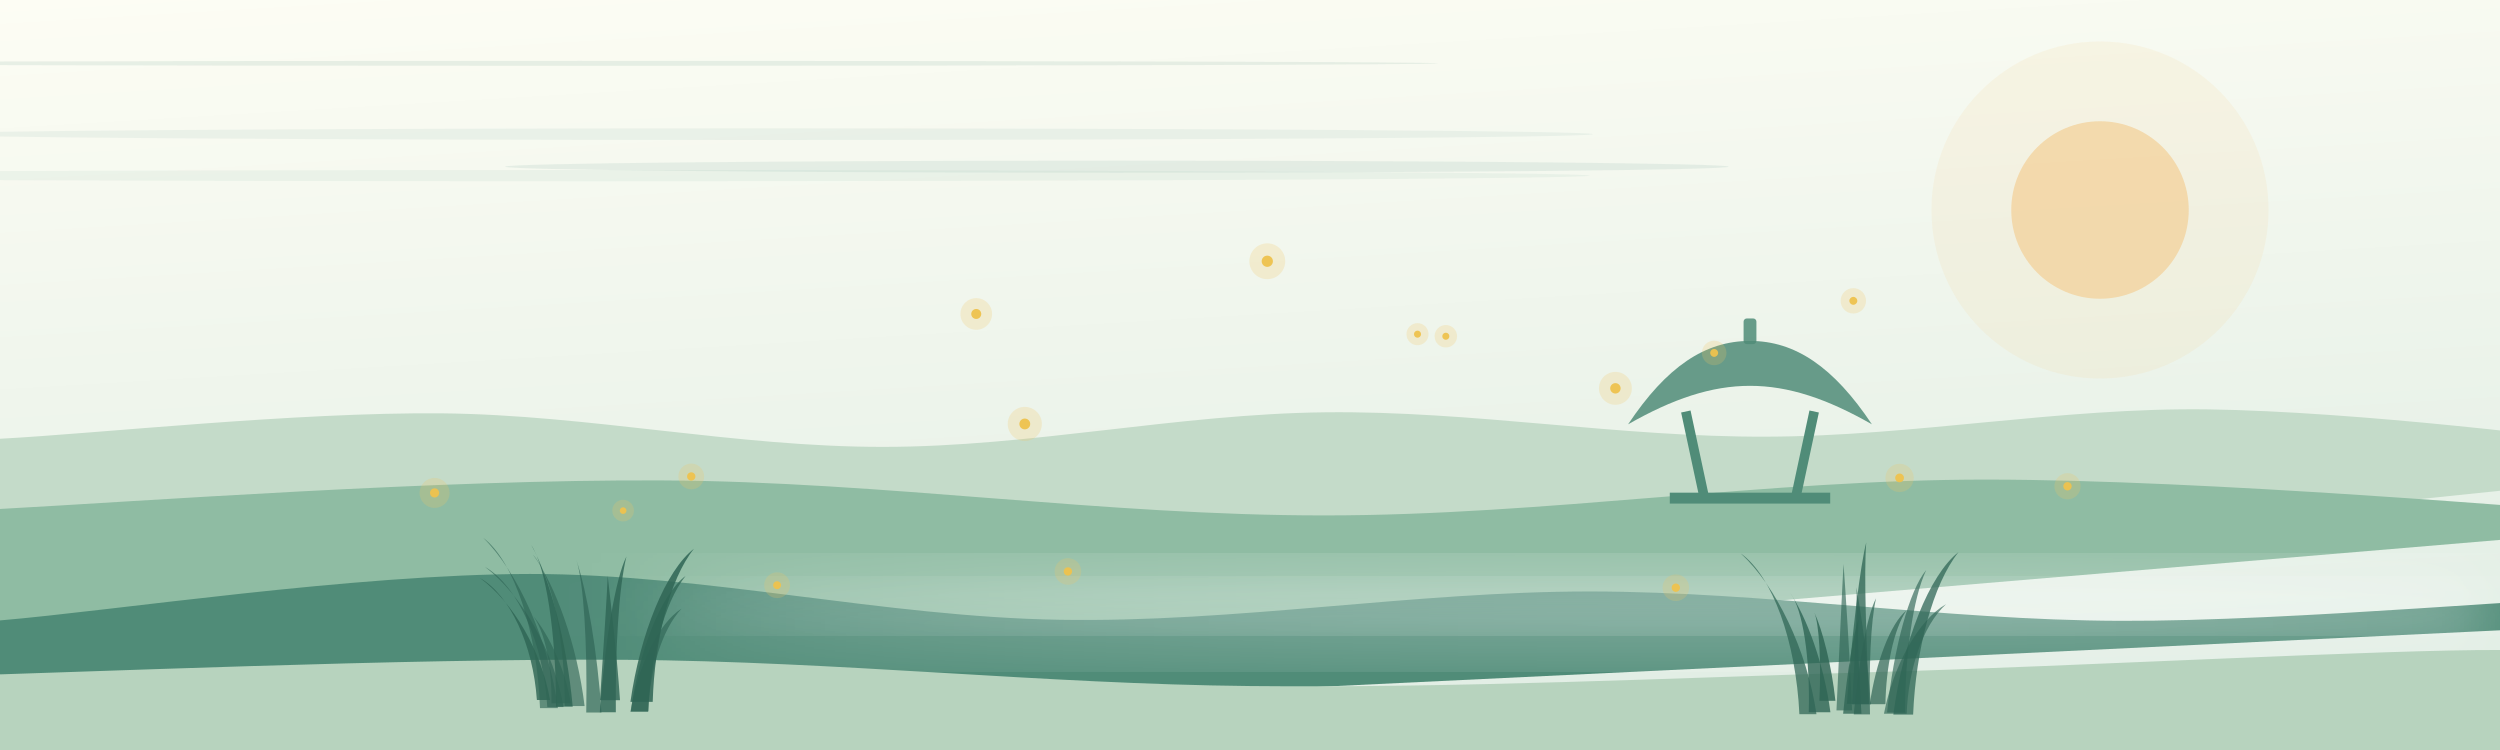
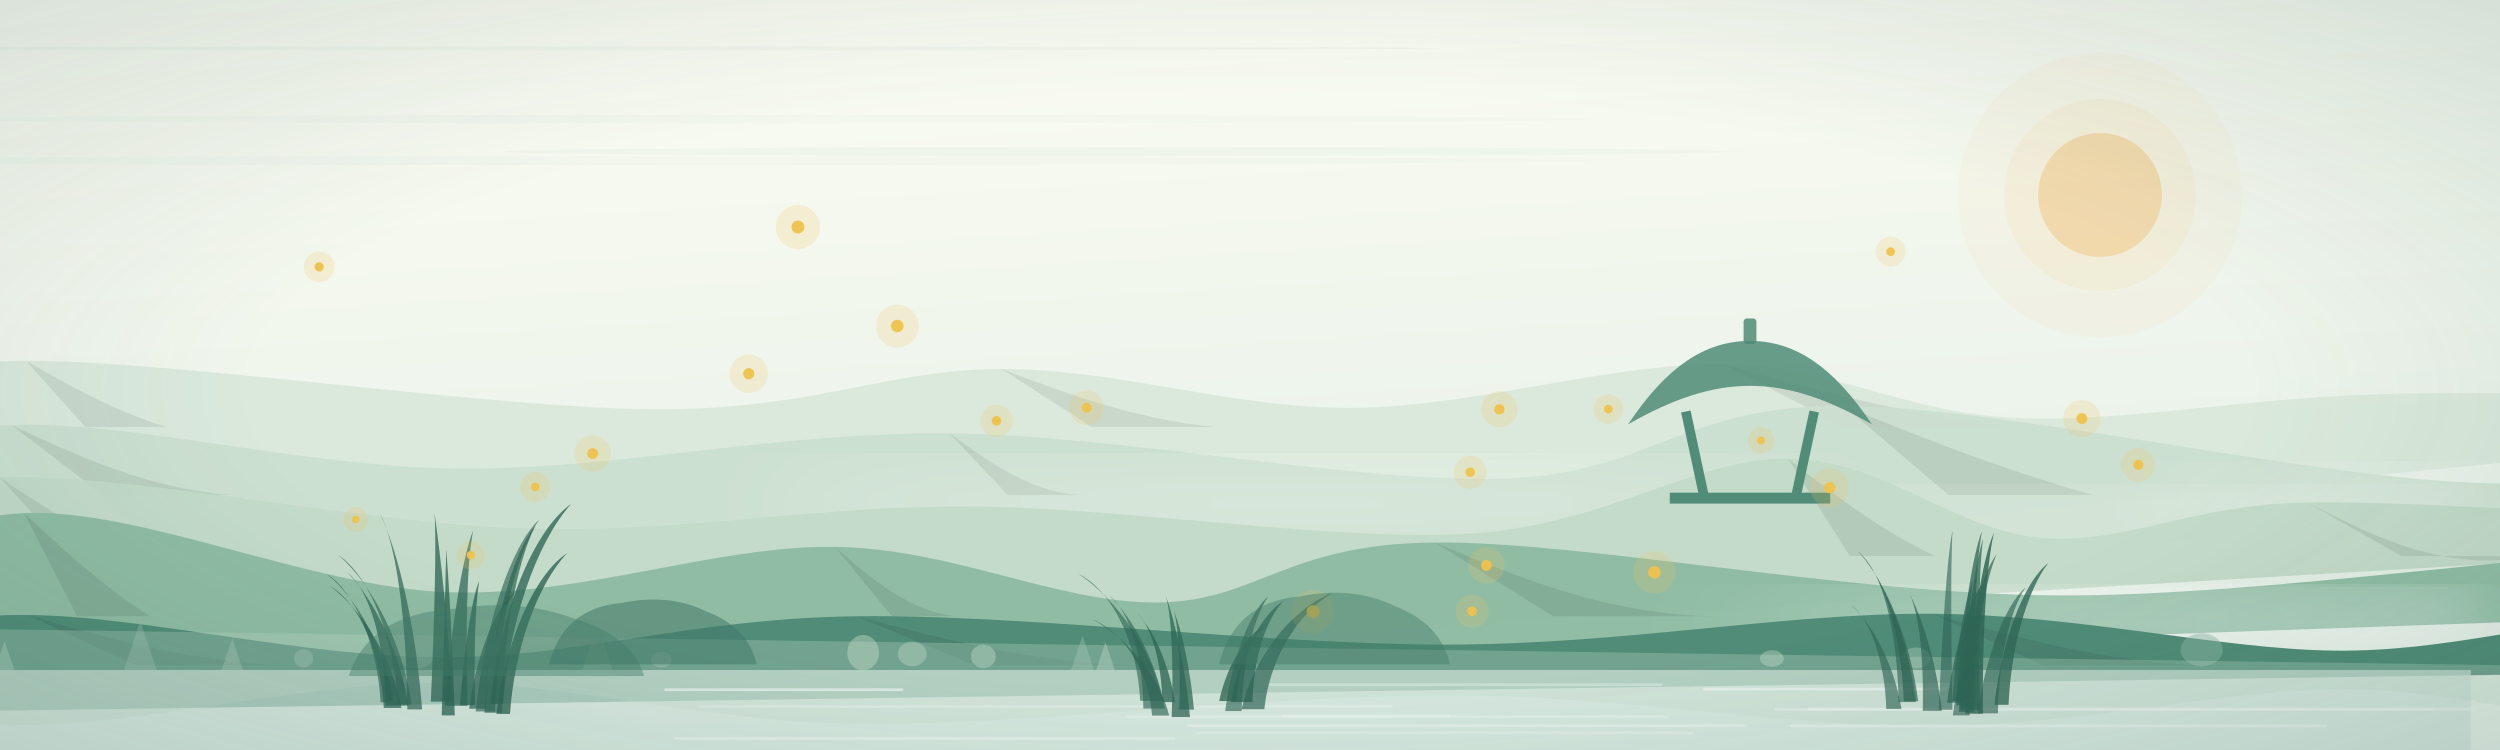
<svg xmlns="http://www.w3.org/2000/svg" viewBox="0 0 1200 360" width="1200" height="360" role="img">
  <defs>
    <linearGradient id="sky" x1="0" y1="0" x2="0.2" y2="1">
      <stop offset="0" stop-color="#FDFDF4" />
-       <stop offset="1" stop-color="#E2EEE5" />
+       <stop offset="1" stop-color="#E4EFE6" />
    </linearGradient>
    <filter id="soft" x="-40%" y="-70%" width="180%" height="240%">
      <feGaussianBlur stdDeviation="21.6" />
    </filter>
  </defs>
  <rect width="1200" height="360" fill="url(#sky)" />
-   <ellipse cx="282.3" cy="84.3" rx="480.8" ry="2.7" fill="#9fc0b5" fill-opacity="0.13" />
-   <ellipse cx="365.0" cy="64.4" rx="399.6" ry="2.8" fill="#9fc0b5" fill-opacity="0.16" />
-   <ellipse cx="536.1" cy="80.0" rx="293.7" ry="2.9" fill="#9fc0b5" fill-opacity="0.21" />
-   <ellipse cx="278.2" cy="30.4" rx="412.2" ry="1.2" fill="#9fc0b5" fill-opacity="0.22" />
-   <circle cx="1008.0" cy="100.8" r="80.9" fill="#F2D19B" fill-opacity="0.16" />
-   <circle cx="1008.0" cy="100.8" r="42.6" fill="#F2D19B" fill-opacity="0.75" />
-   <path d="M-72.0,213.6 C-60.0,213.1 -47.3,213.1 0.0,210.6 C47.3,208.1 141.3,197.8 212.0,198.4 C282.7,199.1 353.3,214.6 424.0,214.5 C494.7,214.5 565.3,198.7 636.0,197.9 C706.7,197.1 777.3,209.9 848.0,209.6 C918.7,209.4 989.3,195.5 1060.0,196.5 C1130.7,197.5 1236.7,210.3 1272.0,215.6 C1307.3,220.9 1272.0,226.0 1272.0,228.1 L0.0,360.0 L-72.0,360.0 Z" fill="#C4DBC9" />
-   <path d="M-72.0,251.9 C-60.0,250.7 -65.0,247.9 0.0,244.3 C65.0,240.8 212.0,230.0 318.0,230.6 C424.0,231.1 530.0,247.5 636.0,247.4 C742.0,247.4 848.0,230.1 954.0,230.2 C1060.0,230.3 1219.0,244.0 1272.0,247.8 C1325.0,251.6 1272.0,252.2 1272.0,253.1 L0.0,360.0 L-72.0,360.0 Z" fill="#8FBCA3" />
-   <path d="M-72.0,302.9 C-60.0,302.1 -54.4,302.3 0.0,297.8 C54.4,293.2 169.6,275.6 254.4,275.5 C339.2,275.5 424.0,296.1 508.8,297.5 C593.6,298.9 678.4,283.9 763.2,283.9 C848.0,284.0 932.8,297.7 1017.6,298.0 C1102.4,298.3 1229.6,285.8 1272.0,286.0 C1314.4,286.2 1272.0,296.9 1272.0,299.1 L0.0,360.0 L-72.0,360.0 Z" fill="#508C78" />
-   <ellipse cx="803.8" cy="285.2" rx="500.0" ry="8.2" fill="#FFFFFF" fill-opacity="0.75" filter="url(#soft)" />
-   <ellipse cx="822.5" cy="299.4" rx="515.7" ry="9.5" fill="#FFFFFF" fill-opacity="0.57" filter="url(#soft)" />
-   <path d="M-24.0,324.4 C30.0,323.1 196.0,315.9 300.0,316.7 C404.0,317.5 500.0,328.3 600.0,329.3 C700.0,330.3 800.0,325.5 900.0,322.6 C1000.0,319.7 1146.0,311.7 1200.0,312.0 C1254.0,312.3 1220.0,322.4 1224.0,324.5 L1200.0,360.0 L-24.0,360.0 Z" fill="#B7D3BE" />
+   <ellipse cx="282.3" cy="77.1" rx="480.8" ry="2.1" fill="#b0cbc2" fill-opacity="0.06" />
+   <ellipse cx="365.0" cy="57.2" rx="399.6" ry="2.1" fill="#b0cbc2" fill-opacity="0.07" />
+   <ellipse cx="536.1" cy="72.8" rx="293.7" ry="2.2" fill="#b0cbc2" fill-opacity="0.10" />
+   <ellipse cx="278.2" cy="23.2" rx="412.2" ry="1.0" fill="#b0cbc2" fill-opacity="0.10" />
+   <circle cx="1008.0" cy="93.6" r="68.3" fill="#F2D19B" fill-opacity="0.10" />
+   <circle cx="1008.0" cy="93.6" r="46.0" fill="#F2D19B" fill-opacity="0.16" />
+   <circle cx="1008.0" cy="93.6" r="29.7" fill="#F2D19B" fill-opacity="0.72" />
+   <path d="M-120.0,197.9 C-97.9,193.8 -59.6,173.4 12.5,173.2 C84.6,173.0 234.6,195.8 312.6,196.4 C390.7,197.1 424.7,177.2 480.8,177.1 C536.9,177.0 591.6,196.2 649.3,195.8 C707.1,195.4 774.2,174.0 827.3,174.8 C880.5,175.6 913.4,198.2 968.1,200.6 C1022.9,203.0 1080.3,189.9 1155.9,188.9 C1231.5,187.9 1394.5,191.2 1421.8,194.8 C1449.2,198.3 1337.0,207.7 1320.0,210.3 L0.0,341.1 L-120.0,341.1 Z" fill="#d6e6d9" fill-opacity="0.82" />
+   <path d="M12.5,173.2 C32.8,184.9 54.5,197.3 80.3,205.0 L41.0,205.0 Z" fill="#9eaea3" fill-opacity="0.28" />
+   <path d="M480.8,177.1 C511.7,188.8 544.6,201.2 583.6,205.0 L524.0,205.0 Z" fill="#9eaea3" fill-opacity="0.28" />
+   <path d="M827.3,174.8 C868.9,186.5 913.2,198.9 965.8,205.0 L885.5,205.0 Z" fill="#9eaea3" fill-opacity="0.28" />
+   <path d="M-120.0,239.7 C-99.1,233.8 -51.2,206.6 5.6,204.1 C62.3,201.7 145.5,224.3 220.5,224.9 C295.6,225.6 372.4,207.2 455.8,208.0 C539.3,208.8 649.8,231.9 721.4,229.7 C792.9,227.5 806.1,194.4 885.1,194.8 C964.2,195.2 1112.5,230.5 1195.7,232.0 C1278.9,233.5 1363.6,202.9 1384.3,203.9 C1405.0,205.0 1330.7,232.7 1320.0,238.4 L0.0,341.1 L-120.0,341.1 Z" fill="#cbdfcf" fill-opacity="0.90" />
+   <path d="M5.6,204.1 C36.9,218.7 70.3,234.2 110.0,237.6 L49.4,237.6 Z" fill="#96a99c" fill-opacity="0.31" />
+   <path d="M455.8,208.0 C475.8,222.6 497.0,238.0 522.3,237.6 L483.7,237.6 Z" fill="#96a99c" fill-opacity="0.31" />
+   <path d="M885.1,194.8 C921.0,209.4 959.2,224.9 1004.7,237.6 L935.3,237.6 Z" fill="#96a99c" fill-opacity="0.31" />
+   <path d="M1384.3,203.9 C1410.2,218.5 1437.9,234.0 1470.7,237.6 L1420.6,237.6 Z" fill="#96a99c" fill-opacity="0.31" />
+   <ellipse cx="1271.3" cy="241.7" rx="237.0" ry="8.5" fill="#FFFFFF" fill-opacity="0.64" filter="url(#soft)" />
+   <ellipse cx="1009.2" cy="247.9" rx="184.7" ry="6.4" fill="#FFFFFF" fill-opacity="0.66" filter="url(#soft)" />
+   <ellipse cx="1359.5" cy="246.9" rx="183.7" ry="8.2" fill="#FFFFFF" fill-opacity="0.43" filter="url(#soft)" />
+   <ellipse cx="622.4" cy="241.7" rx="255.3" ry="10.0" fill="#FFFFFF" fill-opacity="0.54" filter="url(#soft)" />
+   <path d="M-120.0,268.1 C-100.0,261.6 -62.1,231.6 -0.1,229.2 C61.8,226.8 174.2,251.3 251.7,253.7 C329.1,256.0 389.0,242.7 464.6,243.1 C540.1,243.5 639.4,260.0 705.1,256.2 C770.7,252.3 812.6,219.9 858.3,220.2 C904.1,220.5 937.9,254.6 979.5,258.1 C1021.0,261.6 1050.8,242.1 1107.4,241.2 C1164.0,240.3 1283.8,249.0 1319.2,252.7 C1354.6,256.4 1319.9,261.6 1320.0,263.4 L0.0,341.1 L-120.0,341.1 Z" fill="#C4DBC9" fill-opacity="0.95" />
+   <path d="M-0.1,229.2 C24.4,245.7 50.6,263.2 81.7,266.9 L34.2,266.9 Z" fill="#91a698" fill-opacity="0.32" />
+   <path d="M858.3,220.2 C879.5,236.7 902.0,254.2 928.8,266.9 L887.9,266.9 Z" fill="#91a698" fill-opacity="0.32" />
+   <path d="M1107.4,241.2 C1139.8,257.7 1174.3,275.2 1215.2,266.9 L1152.7,266.9 Z" fill="#91a698" fill-opacity="0.32" />
+   <path d="M-120.0,298.6 C-98.1,289.9 -44.0,248.7 11.6,246.3 C67.3,243.9 148.9,281.5 213.7,284.2 C278.5,286.9 343.7,261.6 400.7,262.5 C457.6,263.3 507.3,289.5 555.3,289.2 C603.4,288.8 616.8,260.9 688.8,260.4 C760.8,259.8 886.8,285.2 987.4,285.8 C1088.0,286.4 1237.1,262.5 1292.5,264.0 C1348.0,265.4 1315.4,289.4 1320.0,294.5 L0.0,341.1 L-120.0,341.1 Z" fill="#8FBCA3" fill-opacity="0.98" />
+   <path d="M11.6,246.3 C29.8,263.3 49.1,281.3 72.0,295.8 L37.0,295.8 Z" fill="#6c907d" fill-opacity="0.33" />
+   <path d="M400.7,262.5 C420.3,279.5 441.2,297.4 466.1,295.8 L428.1,295.8 Z" fill="#6c907d" fill-opacity="0.33" />
+   <path d="M688.8,260.4 C729.3,277.4 772.5,295.3 823.8,295.8 L745.5,295.8 Z" fill="#6c907d" fill-opacity="0.33" />
+   <path d="M1292.5,264.0 C1324.8,281.0 1359.2,299.0 1400.0,295.8 L1337.7,295.8 Z" fill="#6c907d" fill-opacity="0.33" />
+   <ellipse cx="1086.3" cy="303.2" rx="219.8" ry="9.5" fill="#FFFFFF" fill-opacity="0.38" filter="url(#soft)" />
+   <ellipse cx="1235.4" cy="297.4" rx="281.5" ry="6.5" fill="#FFFFFF" fill-opacity="0.48" filter="url(#soft)" />
+   <ellipse cx="1034.2" cy="296.9" rx="223.5" ry="6.8" fill="#FFFFFF" fill-opacity="0.51" filter="url(#soft)" />
+   <path d="M-120.0,312.6 C-97.8,309.7 -41.9,294.7 13.4,295.2 C68.7,295.6 145.5,315.4 211.8,315.5 C278.1,315.6 330.7,296.8 411.3,295.8 C491.9,294.8 609.4,309.6 695.4,309.4 C781.5,309.2 856.8,294.1 927.6,294.6 C998.5,295.1 1065.6,311.7 1120.7,312.3 C1175.8,313.0 1224.8,296.7 1258.0,298.3 C1291.3,299.9 1309.7,318.2 1320.0,322.2 L0.0,341.1 L-120.0,341.1 Z" fill="#508C78" fill-opacity="1.00" />
+   <path d="M13.4,295.2 C50.1,305.9 89.3,317.3 135.8,319.3 L64.8,319.3 Z" fill="#406f5f" fill-opacity="0.34" />
+   <path d="M411.3,295.8 C451.6,306.6 494.5,317.9 545.4,319.3 L467.6,319.3 Z" fill="#406f5f" fill-opacity="0.34" />
+   <path d="M927.6,294.6 C965.4,305.3 1005.7,316.7 1053.5,319.3 L980.5,319.3 Z" fill="#406f5f" fill-opacity="0.34" />
+   <path d="M1258.0,298.3 C1295.1,309.1 1334.6,320.5 1381.4,319.3 L1309.9,319.3 Z" fill="#406f5f" fill-opacity="0.34" />
+   <path d="M106.4,321.6 L111.5,306.4 L116.5,321.6 Z" fill="#90b7a5" fill-opacity="0.50" />
+   <ellipse cx="414.3" cy="313.3" rx="7.6" ry="8.5" fill="#90b7a5" fill-opacity="0.79" />
+   <ellipse cx="199.6" cy="313.0" rx="9.1" ry="8.1" fill="#90b7a5" fill-opacity="0.55" />
+   <path d="M59.5,321.6 L67.3,298.1 L75.2,321.6 Z" fill="#90b7a5" fill-opacity="0.40" />
+   <ellipse cx="919.8" cy="315.8" rx="6.8" ry="5.0" fill="#90b7a5" fill-opacity="0.62" />
+   <path d="M279.6,321.6 L286.8,300.0 L294.0,321.6 Z" fill="#90b7a5" fill-opacity="0.44" />
+   <ellipse cx="1056.8" cy="311.9" rx="10.1" ry="7.9" fill="#90b7a5" fill-opacity="0.46" />
+   <path d="M526.2,321.6 L530.6,308.2 L535.1,321.6 Z" fill="#90b7a5" fill-opacity="0.69" />
+   <path d="M1206.3,321.6 L1212.7,302.3 L1219.1,321.6 Z" fill="#90b7a5" fill-opacity="0.68" />
+   <ellipse cx="850.5" cy="316.1" rx="5.7" ry="4.0" fill="#90b7a5" fill-opacity="0.75" />
+   <path d="M514.1,321.6 L519.6,305.1 L525.1,321.6 Z" fill="#90b7a5" fill-opacity="0.47" />
+   <path d="M-2.4,321.6 L2.2,307.8 L6.9,321.6 Z" fill="#90b7a5" fill-opacity="0.60" />
+   <ellipse cx="472.0" cy="315.1" rx="6.0" ry="5.6" fill="#90b7a5" fill-opacity="0.69" />
+   <ellipse cx="437.9" cy="313.9" rx="6.9" ry="5.9" fill="#90b7a5" fill-opacity="0.67" />
+   <ellipse cx="317.4" cy="316.7" rx="4.9" ry="3.8" fill="#90b7a5" fill-opacity="0.47" />
+   <ellipse cx="145.7" cy="316.0" rx="4.6" ry="4.4" fill="#90b7a5" fill-opacity="0.46" />
+   <rect x="-24.0" y="321.6" width="1210" height="48.4" fill="#CFE2DA" fill-opacity="0.72" />
+   <g transform="translate(0,643.2) scale(1,-1)" opacity="0.30">
+     <path d="M-120.0,312.6 C-97.8,309.7 -41.9,294.7 13.4,295.2 C68.7,295.6 145.5,315.4 211.8,315.5 C278.1,315.6 330.7,296.8 411.3,295.8 C491.9,294.8 609.4,309.6 695.4,309.4 C781.5,309.2 856.8,294.1 927.6,294.6 C998.5,295.1 1065.6,311.7 1120.7,312.3 C1175.8,313.0 1224.8,296.7 1258.0,298.3 C1291.3,299.9 1309.7,318.2 1320.0,322.2 L0.0,341.1 L-120.0,341.1 Z" fill="#C4DBC9" />
+   </g>
+   <rect x="569.8" y="347.7" width="267.8" height="1.3" rx="0.7" fill="#e9f2ee" fill-opacity="0.65" />
+   <rect x="323.5" y="353.8" width="240.8" height="1.3" rx="0.7" fill="#e9f2ee" fill-opacity="0.63" />
+   <rect x="318.8" y="330.4" width="114.8" height="1.3" rx="0.7" fill="#e9f2ee" fill-opacity="0.72" />
+   <rect x="609.0" y="328.0" width="189.2" height="1.3" rx="0.7" fill="#e9f2ee" fill-opacity="0.41" />
+   <rect x="540.9" y="343.4" width="260.3" height="1.3" rx="0.7" fill="#e9f2ee" fill-opacity="0.52" />
+   <rect x="851.5" y="339.9" width="317.4" height="1.3" rx="0.7" fill="#e9f2ee" fill-opacity="0.49" />
+   <rect x="335.4" y="338.5" width="333.2" height="1.3" rx="0.7" fill="#e9f2ee" fill-opacity="0.39" />
+   <rect x="859.4" y="347.8" width="257.4" height="1.3" rx="0.7" fill="#e9f2ee" fill-opacity="0.64" />
+   <rect x="817.2" y="330.1" width="117.6" height="1.3" rx="0.7" fill="#e9f2ee" fill-opacity="0.73" />
+   <rect x="867.6" y="339.7" width="319.9" height="1.3" rx="0.7" fill="#e9f2ee" fill-opacity="0.59" />
+   <rect x="573.7" y="351.1" width="239.4" height="1.3" rx="0.7" fill="#e9f2ee" fill-opacity="0.41" />
+   <rect x="614.8" y="342.9" width="81.6" height="1.3" rx="0.7" fill="#e9f2ee" fill-opacity="0.54" />
  <g transform="translate(840.0,216.0) scale(1.54)" fill="#508C78" fill-opacity="0.85">
    <path d="M-38,-8 C-26,-26 -14,-34 0,-34 C14,-34 26,-26 38,-8 C24,-16 12,-20 0,-20 C-12,-20 -24,-16 -38,-8 Z" />
    <rect x="-2" y="-41" width="4" height="8" rx="1" />
    <path d="M-20,-12 L-14,16" stroke="#508C78" stroke-width="3" />
    <path d="M20,-12 L14,16" stroke="#508C78" stroke-width="3" />
    <path d="M-25,15 L25,15" stroke="#508C78" stroke-width="3.4" />
  </g>
-   <path d="M302.6,336.9 C307.3,303.9 319.7,273.7 333.1,263.4 C321.3,278.1 314.2,307.5 313.3,336.9 Z" fill="#2F6555" fill-opacity="0.85" />
-   <path d="M271.1,338.9 C271.0,306.2 265.0,276.4 255.8,266.2 C266.6,280.7 277.1,309.8 280.6,338.9 Z" fill="#2F6555" fill-opacity="0.64" />
-   <path d="M302.8,341.4 C306.7,312.2 317.2,285.5 329.1,276.4 C318.8,289.4 312.1,315.4 311.2,341.4 Z" fill="#2F6555" fill-opacity="0.76" />
-   <path d="M264.7,337.6 C265.0,317.6 260.7,299.3 253.6,293.0 C262.3,302.0 271.1,319.8 274.0,337.6 Z" fill="#2F6555" fill-opacity="0.63" />
-   <path d="M281.4,342.0 C282.0,309.1 280.1,279.2 276.7,269.0 C281.7,283.6 286.8,312.8 288.7,342.0 Z" fill="#2F6555" fill-opacity="0.67" />
-   <path d="M262.7,339.4 C260.9,309.1 248.9,281.5 232.8,272.1 C250.5,285.6 265.9,312.5 270.5,339.4 Z" fill="#2F6555" fill-opacity="0.65" />
-   <path d="M259.2,339.9 C257.8,303.1 246.9,269.5 231.9,258.1 C248.5,274.4 263.3,307.1 267.8,339.9 Z" fill="#2F6555" fill-opacity="0.63" />
-   <path d="M257.7,336.0 C255.9,309.6 244.8,285.6 230.3,277.4 C246.4,289.1 260.0,312.6 264.0,336.0 Z" fill="#2F6555" fill-opacity="0.82" />
-   <path d="M287.9,341.9 C290.3,308.2 295.4,277.6 300.7,267.1 C297.0,282.0 295.3,312.0 295.6,341.9 Z" fill="#2F6555" fill-opacity="0.81" />
-   <path d="M302.6,341.7 C306.3,319.3 316.2,299.0 327.2,292.1 C317.8,302.0 311.9,321.8 311.1,341.7 Z" fill="#2F6555" fill-opacity="0.63" />
-   <path d="M266.9,339.2 C266.9,304.3 262.2,272.5 255.0,261.6 C263.8,277.1 272.1,308.2 274.9,339.2 Z" fill="#2F6555" fill-opacity="0.82" />
-   <path d="M288.0,336.1 C289.8,309.2 291.4,284.8 291.7,276.4 C293.0,288.4 296.0,312.2 297.6,336.1 Z" fill="#2F6555" fill-opacity="0.81" />
-   <path d="M868.2,341.9 C868.9,316.1 865.5,292.6 859.2,284.5 C867.1,296.0 875.6,318.9 878.6,341.9 Z" fill="#2F6555" fill-opacity="0.80" />
-   <path d="M897.5,338.0 C900.4,317.8 907.4,299.3 915.1,293.0 C909.0,302.0 905.3,320.0 905.0,338.0 Z" fill="#2F6555" fill-opacity="0.70" />
-   <path d="M904.3,342.6 C908.9,318.9 921.1,297.4 934.1,290.0 C922.7,300.5 916.0,321.6 915.2,342.6 Z" fill="#2F6555" fill-opacity="0.65" />
-   <path d="M881.5,341.0 C883.0,309.4 884.3,280.6 884.9,270.7 C885.9,284.8 887.8,312.9 889.0,341.0 Z" fill="#2F6555" fill-opacity="0.63" />
-   <path d="M905.8,342.0 C908.9,311.2 916.5,283.2 924.6,273.6 C918.1,287.3 914.5,314.6 914.4,342.0 Z" fill="#2F6555" fill-opacity="0.65" />
-   <path d="M886.5,337.9 C889.0,303.0 893.0,271.2 895.8,260.3 C894.6,275.8 895.9,306.9 897.1,337.9 Z" fill="#2F6555" fill-opacity="0.76" />
-   <path d="M884.7,342.6 C886.7,322.1 889.8,303.5 892.1,297.1 C891.4,306.2 892.5,324.4 893.5,342.6 Z" fill="#2F6555" fill-opacity="0.77" />
-   <path d="M873.3,336.4 C874.2,317.3 873.2,299.9 870.9,294.0 C874.8,302.5 879.2,319.4 881.0,336.4 Z" fill="#2F6555" fill-opacity="0.83" />
-   <path d="M908.8,343.0 C913.4,307.9 926.1,275.9 940.1,265.0 C927.7,280.6 919.6,311.8 918.3,343.0 Z" fill="#2F6555" fill-opacity="0.74" />
-   <path d="M863.7,342.8 C862.1,308.1 850.8,276.4 835.5,265.6 C852.4,281.1 867.4,311.9 871.9,342.8 Z" fill="#2F6555" fill-opacity="0.73" />
-   <path d="M889.0,338.1 C890.5,312.8 891.5,289.7 891.1,281.9 C893.1,293.1 896.4,315.6 898.0,338.1 Z" fill="#2F6555" fill-opacity="0.67" />
-   <path d="M889.8,342.9 C892.1,317.8 896.3,295.0 900.5,287.2 C897.9,298.3 897.1,320.6 897.6,342.9 Z" fill="#2F6555" fill-opacity="0.71" />
-   <circle cx="775.4" cy="186.4" r="7.9" fill="#F0C761" fill-opacity="0.22" />
-   <circle cx="775.4" cy="186.4" r="2.5" fill="#EFC24E" fill-opacity="0.95" />
-   <circle cx="512.6" cy="274.3" r="6.4" fill="#F0C761" fill-opacity="0.22" />
-   <circle cx="512.6" cy="274.3" r="2.0" fill="#EFC24E" fill-opacity="0.95" />
-   <circle cx="331.8" cy="228.7" r="6.2" fill="#F0C761" fill-opacity="0.22" />
-   <circle cx="331.8" cy="228.7" r="2.0" fill="#EFC24E" fill-opacity="0.95" />
-   <circle cx="608.3" cy="125.4" r="8.6" fill="#F0C761" fill-opacity="0.22" />
-   <circle cx="608.3" cy="125.4" r="2.7" fill="#EFC24E" fill-opacity="0.95" />
-   <circle cx="680.4" cy="160.4" r="5.3" fill="#F0C761" fill-opacity="0.22" />
-   <circle cx="680.4" cy="160.4" r="1.7" fill="#EFC24E" fill-opacity="0.95" />
-   <circle cx="299.1" cy="245.1" r="5.2" fill="#F0C761" fill-opacity="0.22" />
-   <circle cx="299.1" cy="245.1" r="1.6" fill="#EFC24E" fill-opacity="0.95" />
-   <circle cx="889.6" cy="144.4" r="6.1" fill="#F0C761" fill-opacity="0.22" />
-   <circle cx="889.6" cy="144.4" r="1.9" fill="#EFC24E" fill-opacity="0.95" />
-   <circle cx="208.6" cy="236.6" r="7.2" fill="#F0C761" fill-opacity="0.22" />
-   <circle cx="208.6" cy="236.6" r="2.2" fill="#EFC24E" fill-opacity="0.95" />
-   <circle cx="911.8" cy="229.4" r="6.8" fill="#F0C761" fill-opacity="0.22" />
-   <circle cx="911.8" cy="229.4" r="2.1" fill="#EFC24E" fill-opacity="0.95" />
-   <circle cx="822.8" cy="169.4" r="5.9" fill="#F0C761" fill-opacity="0.22" />
-   <circle cx="822.8" cy="169.4" r="1.9" fill="#EFC24E" fill-opacity="0.95" />
-   <circle cx="804.4" cy="282.1" r="6.4" fill="#F0C761" fill-opacity="0.22" />
-   <circle cx="804.4" cy="282.1" r="2.0" fill="#EFC24E" fill-opacity="0.95" />
-   <circle cx="373.0" cy="280.9" r="6.2" fill="#F0C761" fill-opacity="0.22" />
-   <circle cx="373.0" cy="280.9" r="1.9" fill="#EFC24E" fill-opacity="0.95" />
-   <circle cx="694.0" cy="161.4" r="5.4" fill="#F0C761" fill-opacity="0.22" />
-   <circle cx="694.0" cy="161.4" r="1.7" fill="#EFC24E" fill-opacity="0.95" />
-   <circle cx="468.6" cy="150.7" r="7.6" fill="#F0C761" fill-opacity="0.22" />
-   <circle cx="468.6" cy="150.7" r="2.4" fill="#EFC24E" fill-opacity="0.95" />
-   <circle cx="491.9" cy="203.5" r="8.2" fill="#F0C761" fill-opacity="0.22" />
-   <circle cx="491.9" cy="203.5" r="2.6" fill="#EFC24E" fill-opacity="0.95" />
-   <circle cx="992.4" cy="233.4" r="6.3" fill="#F0C761" fill-opacity="0.22" />
-   <circle cx="992.4" cy="233.4" r="2.0" fill="#EFC24E" fill-opacity="0.95" />
+   <path d="M184.2,339.8 C182.9,313.4 172.6,289.5 158.4,281.3 C174.2,293.0 188.4,316.4 192.7,339.8 Z" fill="#2F6555" fill-opacity="0.74" />
+   <path d="M238.3,342.7 C242.7,308.0 256.1,276.3 272.2,265.5 C257.7,281.0 246.9,311.8 244.8,342.7 Z" fill="#2F6555" fill-opacity="0.80" />
+   <path d="M213.5,338.8 C216.5,301.0 222.2,266.5 227.1,254.7 C223.8,271.6 223.6,305.2 224.4,338.8 Z" fill="#2F6555" fill-opacity="0.72" />
+   <path d="M232.5,342.1 C236.2,301.8 246.1,265.0 257.0,252.4 C247.7,270.3 241.7,306.2 241.0,342.1 Z" fill="#2F6555" fill-opacity="0.70" />
+   <path d="M220.8,338.5 C222.8,311.7 226.4,287.2 230.0,278.9 C228.0,290.8 227.5,314.6 228.0,338.5 Z" fill="#2F6555" fill-opacity="0.80" />
+   <path d="M195.5,340.5 C195.3,298.1 189.9,259.5 182.3,246.3 C191.5,265.2 199.8,302.8 202.6,340.5 Z" fill="#2F6555" fill-opacity="0.71" />
+   <path d="M182.7,337.1 C181.1,309.4 170.5,284.1 156.8,275.5 C172.1,287.8 185.2,312.5 189.0,337.1 Z" fill="#2F6555" fill-opacity="0.66" />
+   <path d="M228.3,341.5 C232.7,300.1 245.1,262.3 258.8,249.4 C246.7,267.9 238.8,304.7 237.6,341.5 Z" fill="#2F6555" fill-opacity="0.63" />
+   <path d="M206.8,336.8 C208.6,296.1 209.5,259.0 208.6,246.4 C211.1,264.4 215.4,300.6 217.3,336.8 Z" fill="#2F6555" fill-opacity="0.76" />
+   <path d="M212.0,343.4 C213.2,307.5 213.9,274.9 214.2,263.7 C215.5,279.6 217.3,311.5 218.3,343.4 Z" fill="#2F6555" fill-opacity="0.78" />
+   <path d="M191.0,338.2 C189.1,305.9 177.5,276.5 162.4,266.4 C179.1,280.8 193.4,309.5 197.6,338.2 Z" fill="#2F6555" fill-opacity="0.64" />
+   <path d="M225.2,340.2 C228.6,314.7 237.6,291.5 247.5,283.6 C239.2,294.9 234.0,317.5 233.4,340.2 Z" fill="#2F6555" fill-opacity="0.72" />
+   <path d="M185.1,338.7 C184.9,309.9 177.8,283.7 166.7,274.7 C179.4,287.5 192.0,313.1 196.1,338.7 Z" fill="#2F6555" fill-opacity="0.71" />
+   <path d="M235.3,337.9 C240.1,294.6 255.5,255.2 274.2,241.8 C257.1,261.0 244.2,299.5 241.5,337.9 Z" fill="#2F6555" fill-opacity="0.78" />
+   <path d="M949.3,342.4 C953.1,315.1 962.5,290.3 972.4,281.8 C964.1,293.9 959.4,318.2 959.0,342.4 Z" fill="#2F6555" fill-opacity="0.64" />
+   <path d="M937.4,343.4 C940.1,321.7 946.1,301.9 952.5,295.1 C947.7,304.8 945.3,324.1 945.4,343.4 Z" fill="#2F6555" fill-opacity="0.64" />
+   <path d="M922.9,341.2 C923.6,315.2 920.8,291.6 915.7,283.5 C922.4,295.1 929.5,318.1 932.1,341.2 Z" fill="#2F6555" fill-opacity="0.68" />
+   <path d="M930.6,340.7 C932.3,302.0 934.7,266.7 937.2,254.6 C936.3,271.8 936.5,306.3 937.2,340.7 Z" fill="#2F6555" fill-opacity="0.61" />
+   <path d="M937.0,336.5 C939.2,310.6 943.3,286.9 947.0,278.8 C944.9,290.4 944.5,313.4 945.1,336.5 Z" fill="#2F6555" fill-opacity="0.68" />
+   <path d="M939.0,338.6 C941.6,300.9 946.6,266.5 951.4,254.8 C948.2,271.6 947.2,305.1 947.8,338.6 Z" fill="#2F6555" fill-opacity="0.75" />
+   <path d="M934.6,337.3 C937.9,311.6 945.0,288.2 951.7,280.2 C946.6,291.6 944.8,314.4 945.2,337.3 Z" fill="#2F6555" fill-opacity="0.72" />
+   <path d="M940.2,341.7 C943.1,307.6 950.3,276.6 958.4,266.0 C951.9,281.2 947.8,311.4 947.4,341.7 Z" fill="#2F6555" fill-opacity="0.70" />
+   <path d="M905.4,340.3 C904.8,317.8 897.9,297.3 888.5,290.3 C899.5,300.3 909.5,320.3 912.7,340.3 Z" fill="#2F6555" fill-opacity="0.64" />
+   <path d="M940.9,340.8 C943.4,303.8 948.0,270.0 951.9,258.5 C949.6,275.0 949.7,307.9 950.5,340.8 Z" fill="#2F6555" fill-opacity="0.72" />
+   <path d="M911.3,337.0 C910.9,306.4 904.6,278.4 895.4,268.8 C906.2,282.5 916.3,309.8 919.6,337.0 Z" fill="#2F6555" fill-opacity="0.63" />
+   <path d="M957.3,338.3 C960.9,307.6 971.2,279.7 983.2,270.2 C972.8,283.8 965.3,311.0 964.1,338.3 Z" fill="#2F6555" fill-opacity="0.77" />
+   <path d="M943.3,342.6 C946.0,303.5 951.5,267.9 957.1,255.7 C953.1,273.1 951.5,307.8 951.8,342.6 Z" fill="#2F6555" fill-opacity="0.83" />
+   <path d="M913.8,336.6 C912.7,304.2 903.7,274.7 891.8,264.6 C905.3,279.0 917.1,307.8 920.7,336.6 Z" fill="#2F6555" fill-opacity="0.70" />
+   <path d="M547.3,336.4 C545.9,308.9 534.4,284.0 517.6,275.4 C536.0,287.6 553.1,312.0 558.2,336.4 Z" fill="#2F6555" fill-opacity="0.62" />
+   <path d="M588.1,341.3 C591.4,316.5 599.6,293.9 608.8,286.2 C601.2,297.2 596.5,319.3 596.0,341.3 Z" fill="#2F6555" fill-opacity="0.63" />
+   <path d="M595.9,340.4 C602.0,315.2 619.8,292.3 639.8,284.4 C621.4,295.6 609.1,318.0 606.9,340.4 Z" fill="#2F6555" fill-opacity="0.69" />
+   <path d="M585.2,336.5 C588.7,320.0 597.7,304.9 607.7,299.8 C599.3,307.1 594.1,321.8 593.5,336.5 Z" fill="#2F6555" fill-opacity="0.77" />
+   <path d="M557.9,337.0 C557.6,317.8 552.5,300.2 545.7,294.2 C554.1,302.8 561.5,319.9 563.9,337.0 Z" fill="#2F6555" fill-opacity="0.77" />
+   <path d="M562.4,344.2 C563.4,317.8 562.3,293.8 559.4,285.7 C563.9,297.4 569.1,320.8 571.2,344.2 Z" fill="#2F6555" fill-opacity="0.75" />
+   <path d="M590.8,337.0 C594.9,315.1 605.3,295.1 616.2,288.3 C606.9,298.0 601.7,317.5 601.2,337.0 Z" fill="#2F6555" fill-opacity="0.80" />
+   <path d="M566.0,340.6 C566.8,319.1 565.6,299.5 563.3,292.8 C567.2,302.3 571.4,321.5 573.1,340.6 Z" fill="#2F6555" fill-opacity="0.72" />
+   <path d="M548.8,340.1 C548.7,315.7 542.4,293.4 532.4,285.8 C544.0,296.7 555.4,318.4 559.1,340.1 Z" fill="#2F6555" fill-opacity="0.63" />
+   <path d="M553.0,343.5 C551.4,322.7 539.9,303.7 524.3,297.2 C541.5,306.5 556.7,325.0 561.2,343.5 Z" fill="#2F6555" fill-opacity="0.64" />
+   <circle cx="521.6" cy="195.7" r="8.3" fill="#F0C761" fill-opacity="0.20" />
+   <circle cx="521.6" cy="195.7" r="2.4" fill="#EFC24E" fill-opacity="0.95" />
+   <circle cx="630.3" cy="293.6" r="10.4" fill="#F0C761" fill-opacity="0.20" />
+   <circle cx="630.3" cy="293.6" r="3.1" fill="#EFC24E" fill-opacity="0.95" />
+   <circle cx="284.5" cy="217.7" r="8.8" fill="#F0C761" fill-opacity="0.20" />
+   <circle cx="284.5" cy="217.7" r="2.6" fill="#EFC24E" fill-opacity="0.95" />
+   <circle cx="713.5" cy="271.4" r="8.7" fill="#F0C761" fill-opacity="0.20" />
+   <circle cx="713.5" cy="271.4" r="2.6" fill="#EFC24E" fill-opacity="0.95" />
+   <circle cx="706.6" cy="293.4" r="7.9" fill="#F0C761" fill-opacity="0.20" />
+   <circle cx="706.6" cy="293.4" r="2.3" fill="#EFC24E" fill-opacity="0.95" />
+   <circle cx="772.0" cy="196.4" r="7.1" fill="#F0C761" fill-opacity="0.20" />
+   <circle cx="772.0" cy="196.4" r="2.1" fill="#EFC24E" fill-opacity="0.95" />
+   <circle cx="478.3" cy="202.0" r="7.8" fill="#F0C761" fill-opacity="0.20" />
+   <circle cx="478.3" cy="202.0" r="2.3" fill="#EFC24E" fill-opacity="0.95" />
+   <circle cx="719.7" cy="196.5" r="8.7" fill="#F0C761" fill-opacity="0.20" />
+   <circle cx="719.7" cy="196.5" r="2.5" fill="#EFC24E" fill-opacity="0.95" />
+   <circle cx="153.2" cy="128.1" r="7.4" fill="#F0C761" fill-opacity="0.20" />
+   <circle cx="153.2" cy="128.1" r="2.2" fill="#EFC24E" fill-opacity="0.95" />
+   <circle cx="383.0" cy="109.0" r="10.6" fill="#F0C761" fill-opacity="0.20" />
+   <circle cx="383.0" cy="109.0" r="3.1" fill="#EFC24E" fill-opacity="0.95" />
+   <circle cx="430.7" cy="156.5" r="10.3" fill="#F0C761" fill-opacity="0.20" />
+   <circle cx="430.7" cy="156.5" r="3.0" fill="#EFC24E" fill-opacity="0.95" />
+   <circle cx="878.3" cy="234.1" r="9.3" fill="#F0C761" fill-opacity="0.20" />
+   <circle cx="878.3" cy="234.1" r="2.7" fill="#EFC24E" fill-opacity="0.95" />
+   <circle cx="907.5" cy="120.8" r="7.2" fill="#F0C761" fill-opacity="0.20" />
+   <circle cx="907.5" cy="120.8" r="2.1" fill="#EFC24E" fill-opacity="0.95" />
+   <circle cx="359.4" cy="179.4" r="9.2" fill="#F0C761" fill-opacity="0.20" />
+   <circle cx="359.4" cy="179.4" r="2.7" fill="#EFC24E" fill-opacity="0.95" />
+   <circle cx="794.1" cy="274.7" r="10.1" fill="#F0C761" fill-opacity="0.20" />
+   <circle cx="794.1" cy="274.7" r="3.0" fill="#EFC24E" fill-opacity="0.95" />
+   <circle cx="170.8" cy="249.3" r="6.0" fill="#F0C761" fill-opacity="0.20" />
+   <circle cx="170.8" cy="249.3" r="1.8" fill="#EFC24E" fill-opacity="0.95" />
+   <circle cx="845.3" cy="211.4" r="6.4" fill="#F0C761" fill-opacity="0.20" />
+   <circle cx="845.3" cy="211.4" r="1.9" fill="#EFC24E" fill-opacity="0.95" />
+   <circle cx="226.0" cy="266.5" r="6.8" fill="#F0C761" fill-opacity="0.20" />
+   <circle cx="226.0" cy="266.5" r="2.0" fill="#EFC24E" fill-opacity="0.95" />
+   <circle cx="999.3" cy="200.9" r="8.9" fill="#F0C761" fill-opacity="0.20" />
+   <circle cx="999.3" cy="200.9" r="2.6" fill="#EFC24E" fill-opacity="0.95" />
+   <circle cx="705.7" cy="226.7" r="7.9" fill="#F0C761" fill-opacity="0.20" />
+   <circle cx="705.7" cy="226.7" r="2.3" fill="#EFC24E" fill-opacity="0.95" />
+   <circle cx="256.9" cy="233.7" r="7.3" fill="#F0C761" fill-opacity="0.20" />
+   <circle cx="256.9" cy="233.7" r="2.1" fill="#EFC24E" fill-opacity="0.95" />
+   <circle cx="1026.4" cy="223.1" r="8.1" fill="#F0C761" fill-opacity="0.20" />
+   <circle cx="1026.4" cy="223.1" r="2.4" fill="#EFC24E" fill-opacity="0.95" />
+   <path d="M263.5,318.9 Q270.5,291.8 298.4,289.4 Q321.3,284.7 339.3,293.6 Q359.2,301.2 363.2,318.9 Z" fill="#417968" fill-opacity="0.54" />
+   <path d="M167.4,324.5 Q177.3,294.9 217.0,292.3 Q249.6,287.2 275.2,296.8 Q303.6,305.2 309.2,324.5 Z" fill="#417968" fill-opacity="0.42" />
+   <path d="M585.1,318.9 Q592.8,288.9 623.9,286.3 Q649.4,281.1 669.4,290.9 Q691.6,299.3 696.0,318.9 Z" fill="#417968" fill-opacity="0.43" />
+   <defs>
+     <radialGradient id="vig" cx="0.5" cy="0.52" r="0.72">
+       <stop offset="0.55" stop-color="#26574A" stop-opacity="0" />
+       <stop offset="1" stop-color="#26574A" stop-opacity="0.16" />
+     </radialGradient>
+   </defs>
+   <rect width="1200" height="360" fill="url(#vig)" />
</svg>
